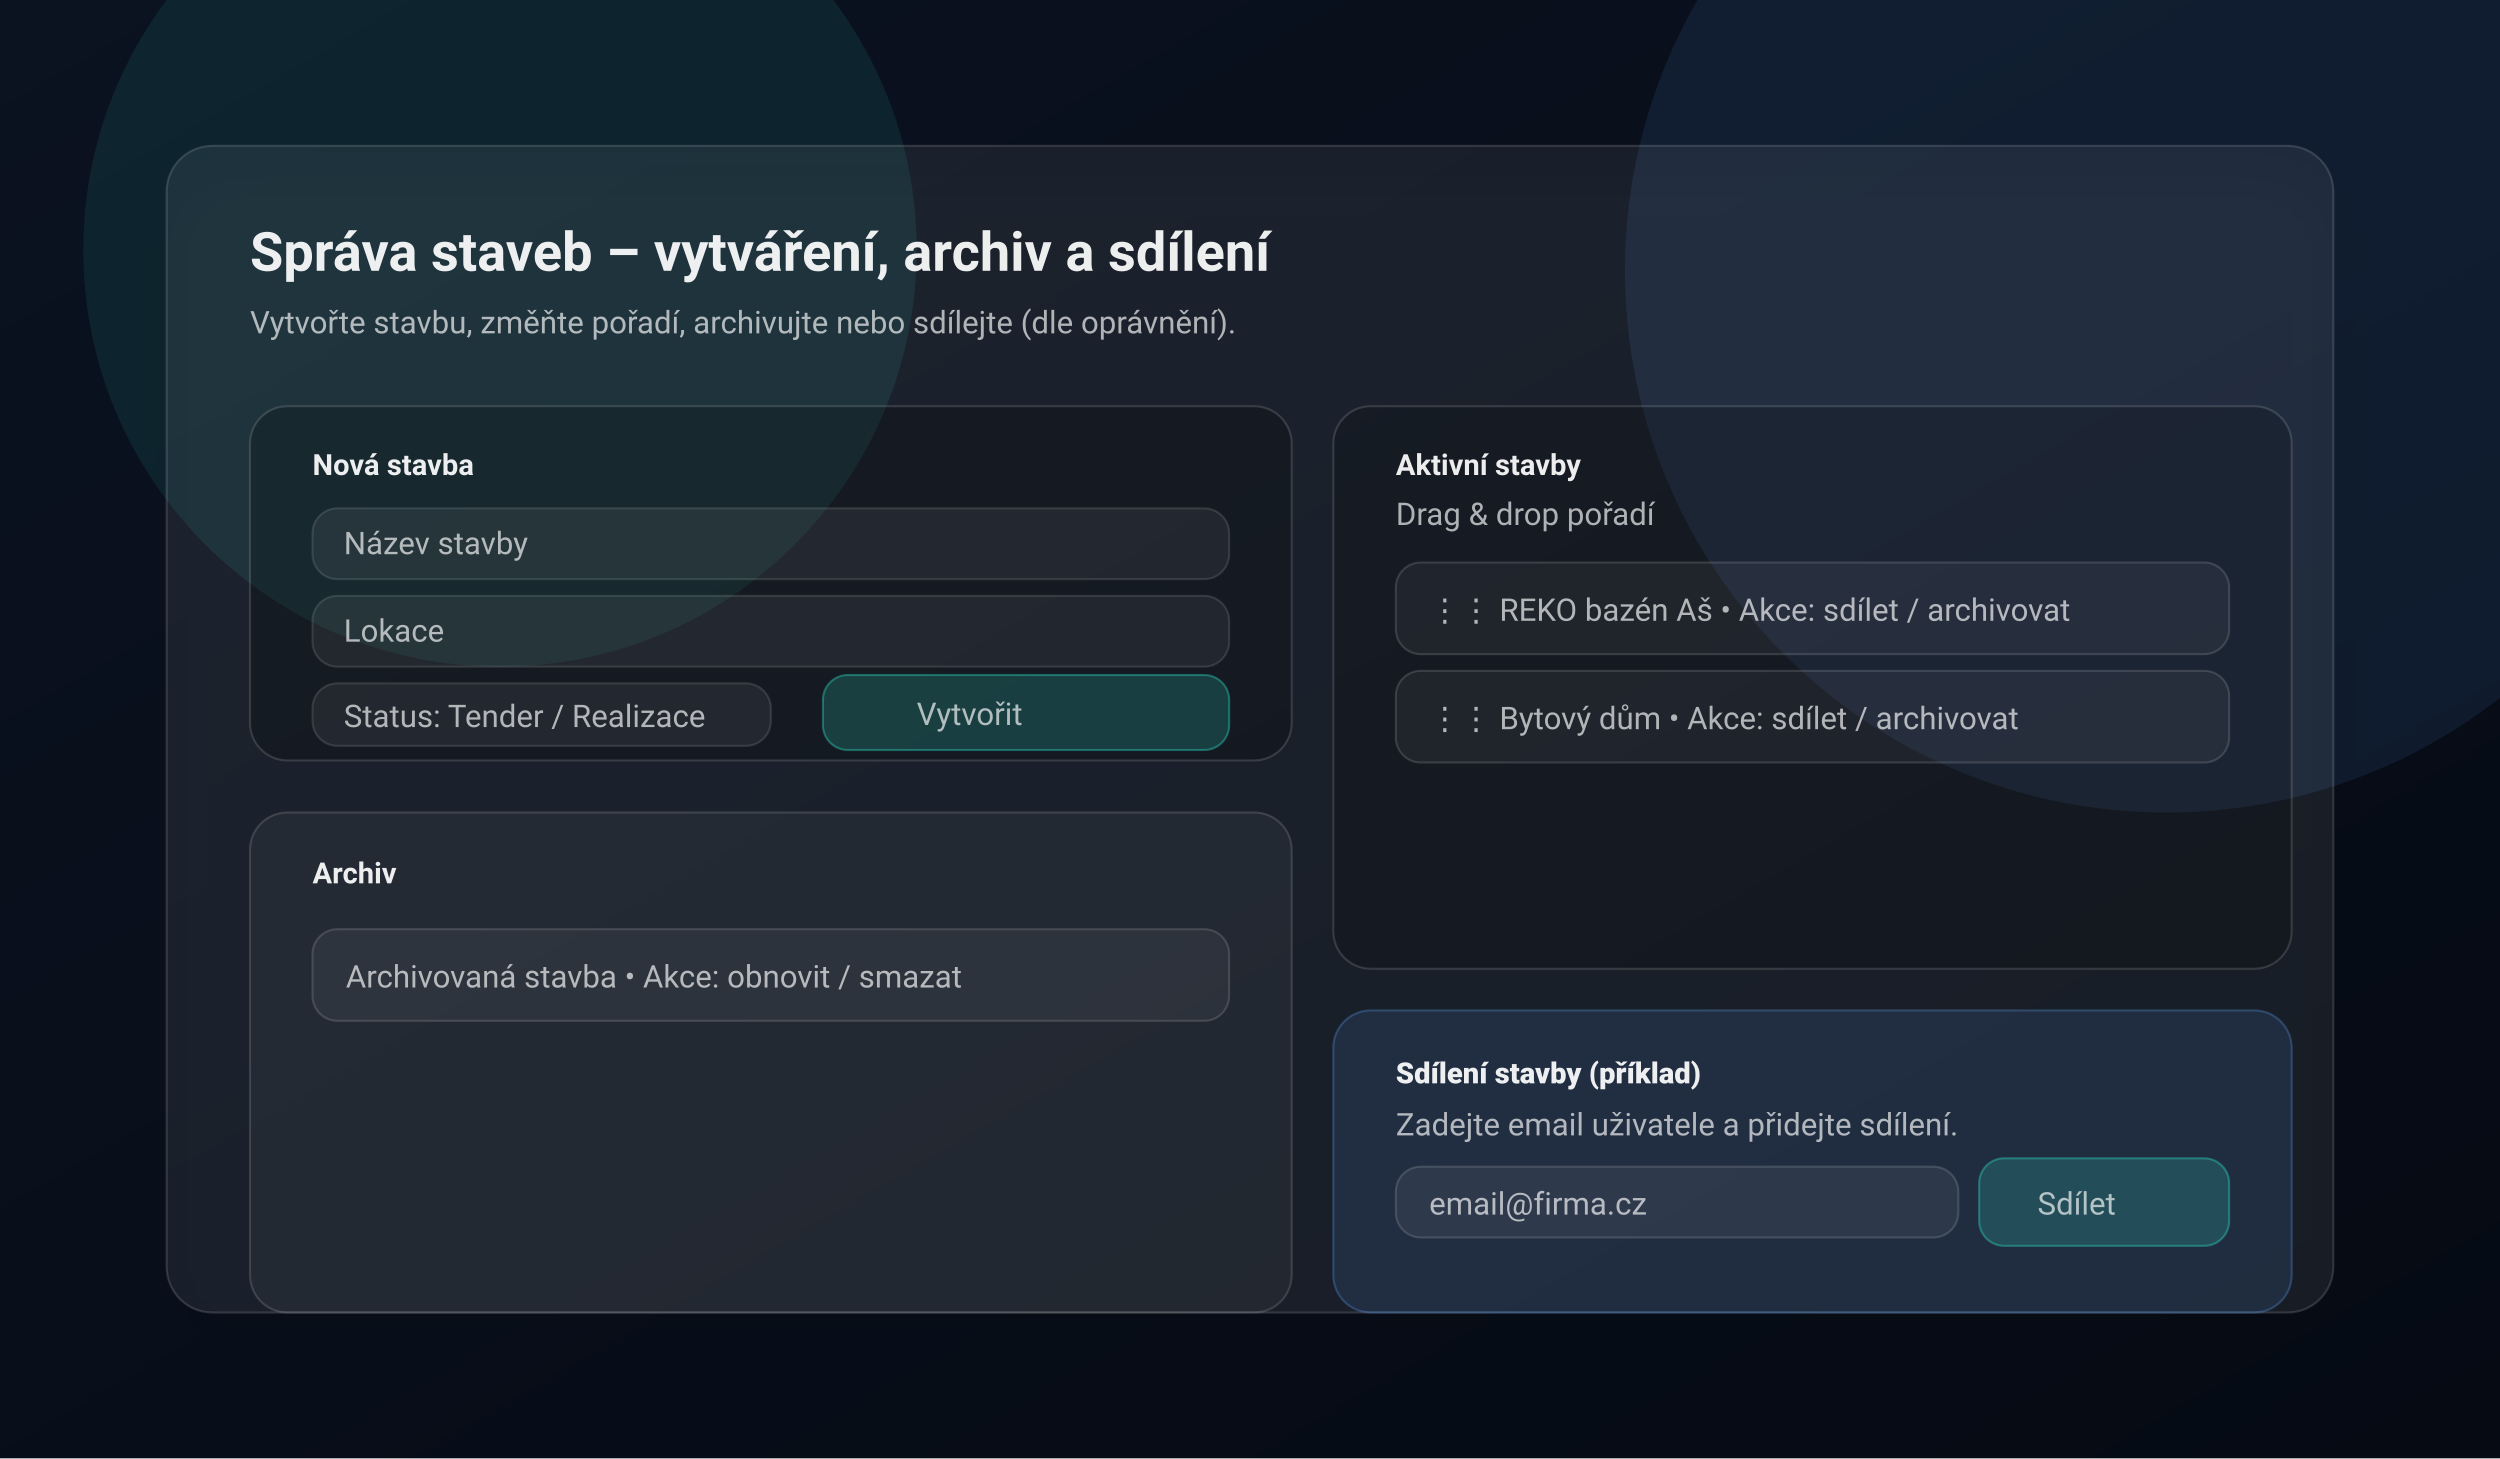
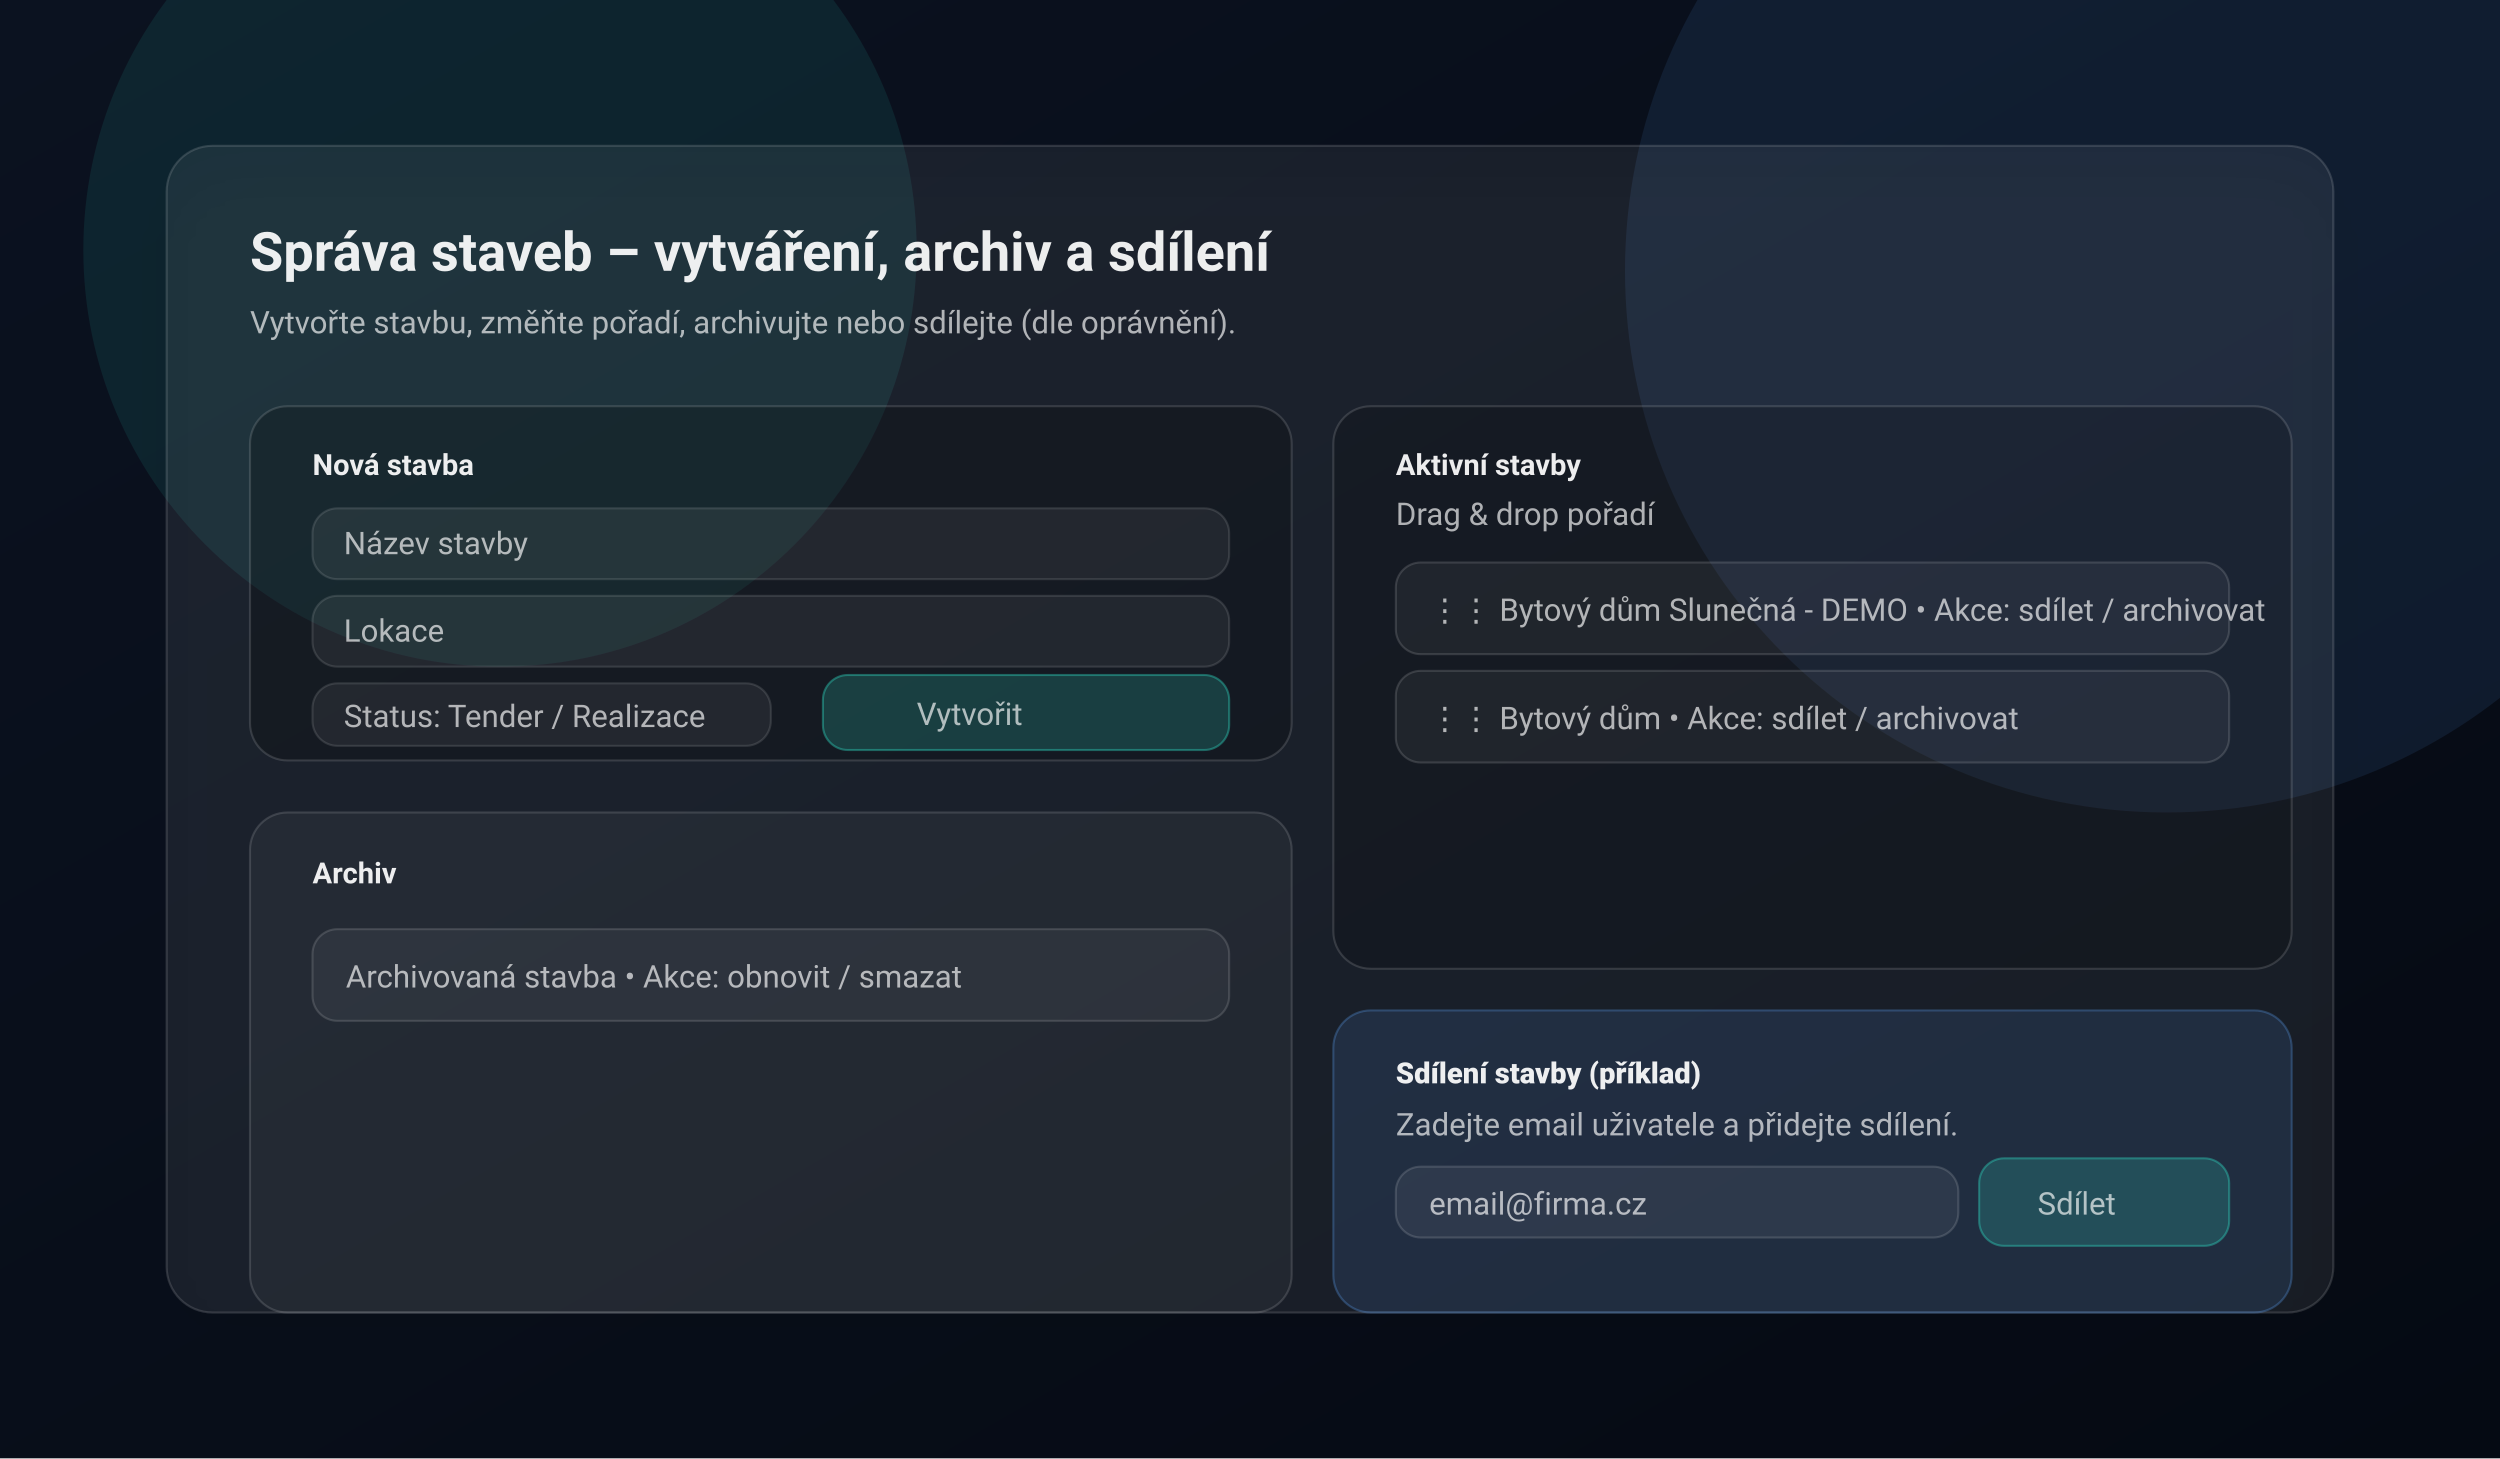
<svg xmlns="http://www.w3.org/2000/svg" width="1200" height="700" viewBox="0 0 1200 700">
  <defs>
    <linearGradient id="bg" x1="0" y1="0" x2="1" y2="1">
      <stop offset="0" stop-color="#0b1220" />
      <stop offset="1" stop-color="#050a13" />
    </linearGradient>
    <filter id="shadow" x="-30%" y="-30%" width="160%" height="160%">
      <feDropShadow dx="0" dy="14" stdDeviation="18" flood-color="rgba(0,0,0,0.55)" />
    </filter>
    <style>
      .t { font-family: ui-sans-serif, system-ui, -apple-system, Segoe UI, Roboto, Helvetica, Arial; fill: rgba(255,255,255,0.92); }
      .m { fill: rgba(255,255,255,0.66); font-size: 15px; }
      .h { font-size: 26px; font-weight: 700; }
      .cap { font-size: 12px; letter-spacing: 0.6px; text-transform: uppercase; fill: rgba(255,255,255,0.55); }
      .stroke { stroke: rgba(255,255,255,0.14); }
      .btn { fill: rgba(45,212,191,0.20); stroke: rgba(45,212,191,0.40); }
      .chip { fill: rgba(255,255,255,0.06); stroke: rgba(255,255,255,0.12); }
    </style>
  </defs>
  <rect x="0" y="0" width="1200" height="700" fill="url(#bg)" />
  <circle cx="240" cy="120" r="200" fill="rgba(45,212,191,0.10)" />
  <circle cx="1040" cy="130" r="260" fill="rgba(96,165,250,0.10)" />
  <rect x="80" y="70" width="1040" height="560" rx="22" fill="rgba(255,255,255,0.06)" class="stroke" filter="url(#shadow)" />
  <text x="120" y="130" class="t h">Správa staveb – vytváření, archiv a sdílení</text>
  <text x="120" y="160" class="t m">Vytvořte stavbu, změňte pořadí, archivujte nebo sdílejte (dle oprávnění).</text>
  <rect x="120" y="195" width="500" height="170" rx="18" fill="rgba(0,0,0,0.22)" class="stroke" />
  <text x="150" y="228" class="t" font-size="14" font-weight="700">Nová stavba</text>
  <rect x="150" y="244" width="440" height="34" rx="12" class="chip" />
  <text x="165" y="266" class="t m">Název stavby</text>
  <rect x="150" y="286" width="440" height="34" rx="12" class="chip" />
  <text x="165" y="308" class="t m">Lokace</text>
  <rect x="150" y="328" width="220" height="30" rx="12" fill="rgba(255,255,255,0.06)" stroke="rgba(255,255,255,0.12)" />
  <text x="165" y="349" class="t m">Status: Tender / Realizace</text>
  <rect x="395" y="324" width="195" height="36" rx="12" class="btn" />
  <text x="440" y="348" class="t m">Vytvořit</text>
  <rect x="640" y="195" width="460" height="270" rx="18" fill="rgba(0,0,0,0.18)" class="stroke" />
  <text x="670" y="228" class="t" font-size="14" font-weight="700">Aktivní stavby</text>
  <text x="670" y="252" class="t m">Drag &amp; drop pořadí</text>
  <rect x="670" y="270" width="400" height="44" rx="12" fill="rgba(255,255,255,0.05)" class="stroke" />
-   <text x="686" y="298" class="t m">⋮⋮  REKO bazén Aš  •  Akce: sdílet / archivovat</text>
+   <text x="686" y="298" class="t m">⋮⋮  Bytový dům Slunečná - DEMO  •  Akce: sdílet / archivovat</text>
  <rect x="670" y="322" width="400" height="44" rx="12" fill="rgba(255,255,255,0.05)" class="stroke" />
  <text x="686" y="350" class="t m">⋮⋮  Bytový dům  •  Akce: sdílet / archivovat</text>
  <rect x="120" y="390" width="500" height="240" rx="18" fill="rgba(255,255,255,0.04)" class="stroke" />
  <text x="150" y="424" class="t" font-size="14" font-weight="700">Archiv</text>
  <rect x="150" y="446" width="440" height="44" rx="12" fill="rgba(255,255,255,0.05)" class="stroke" />
  <text x="166" y="474" class="t m">Archivovaná stavba  •  Akce: obnovit / smazat</text>
  <rect x="640" y="485" width="460" height="145" rx="18" fill="rgba(96,165,250,0.12)" stroke="rgba(96,165,250,0.28)" />
  <text x="670" y="520" class="t" font-size="14" font-weight="800">Sdílení stavby (příklad)</text>
  <text x="670" y="545" class="t m">Zadejte email uživatele a přidejte sdílení.</text>
  <rect x="670" y="560" width="270" height="34" rx="12" fill="rgba(255,255,255,0.06)" class="stroke" />
  <text x="686" y="583" class="t m">email@firma.cz</text>
  <rect x="950" y="556" width="120" height="42" rx="12" class="btn" />
  <text x="978" y="583" class="t m">Sdílet</text>
</svg>
